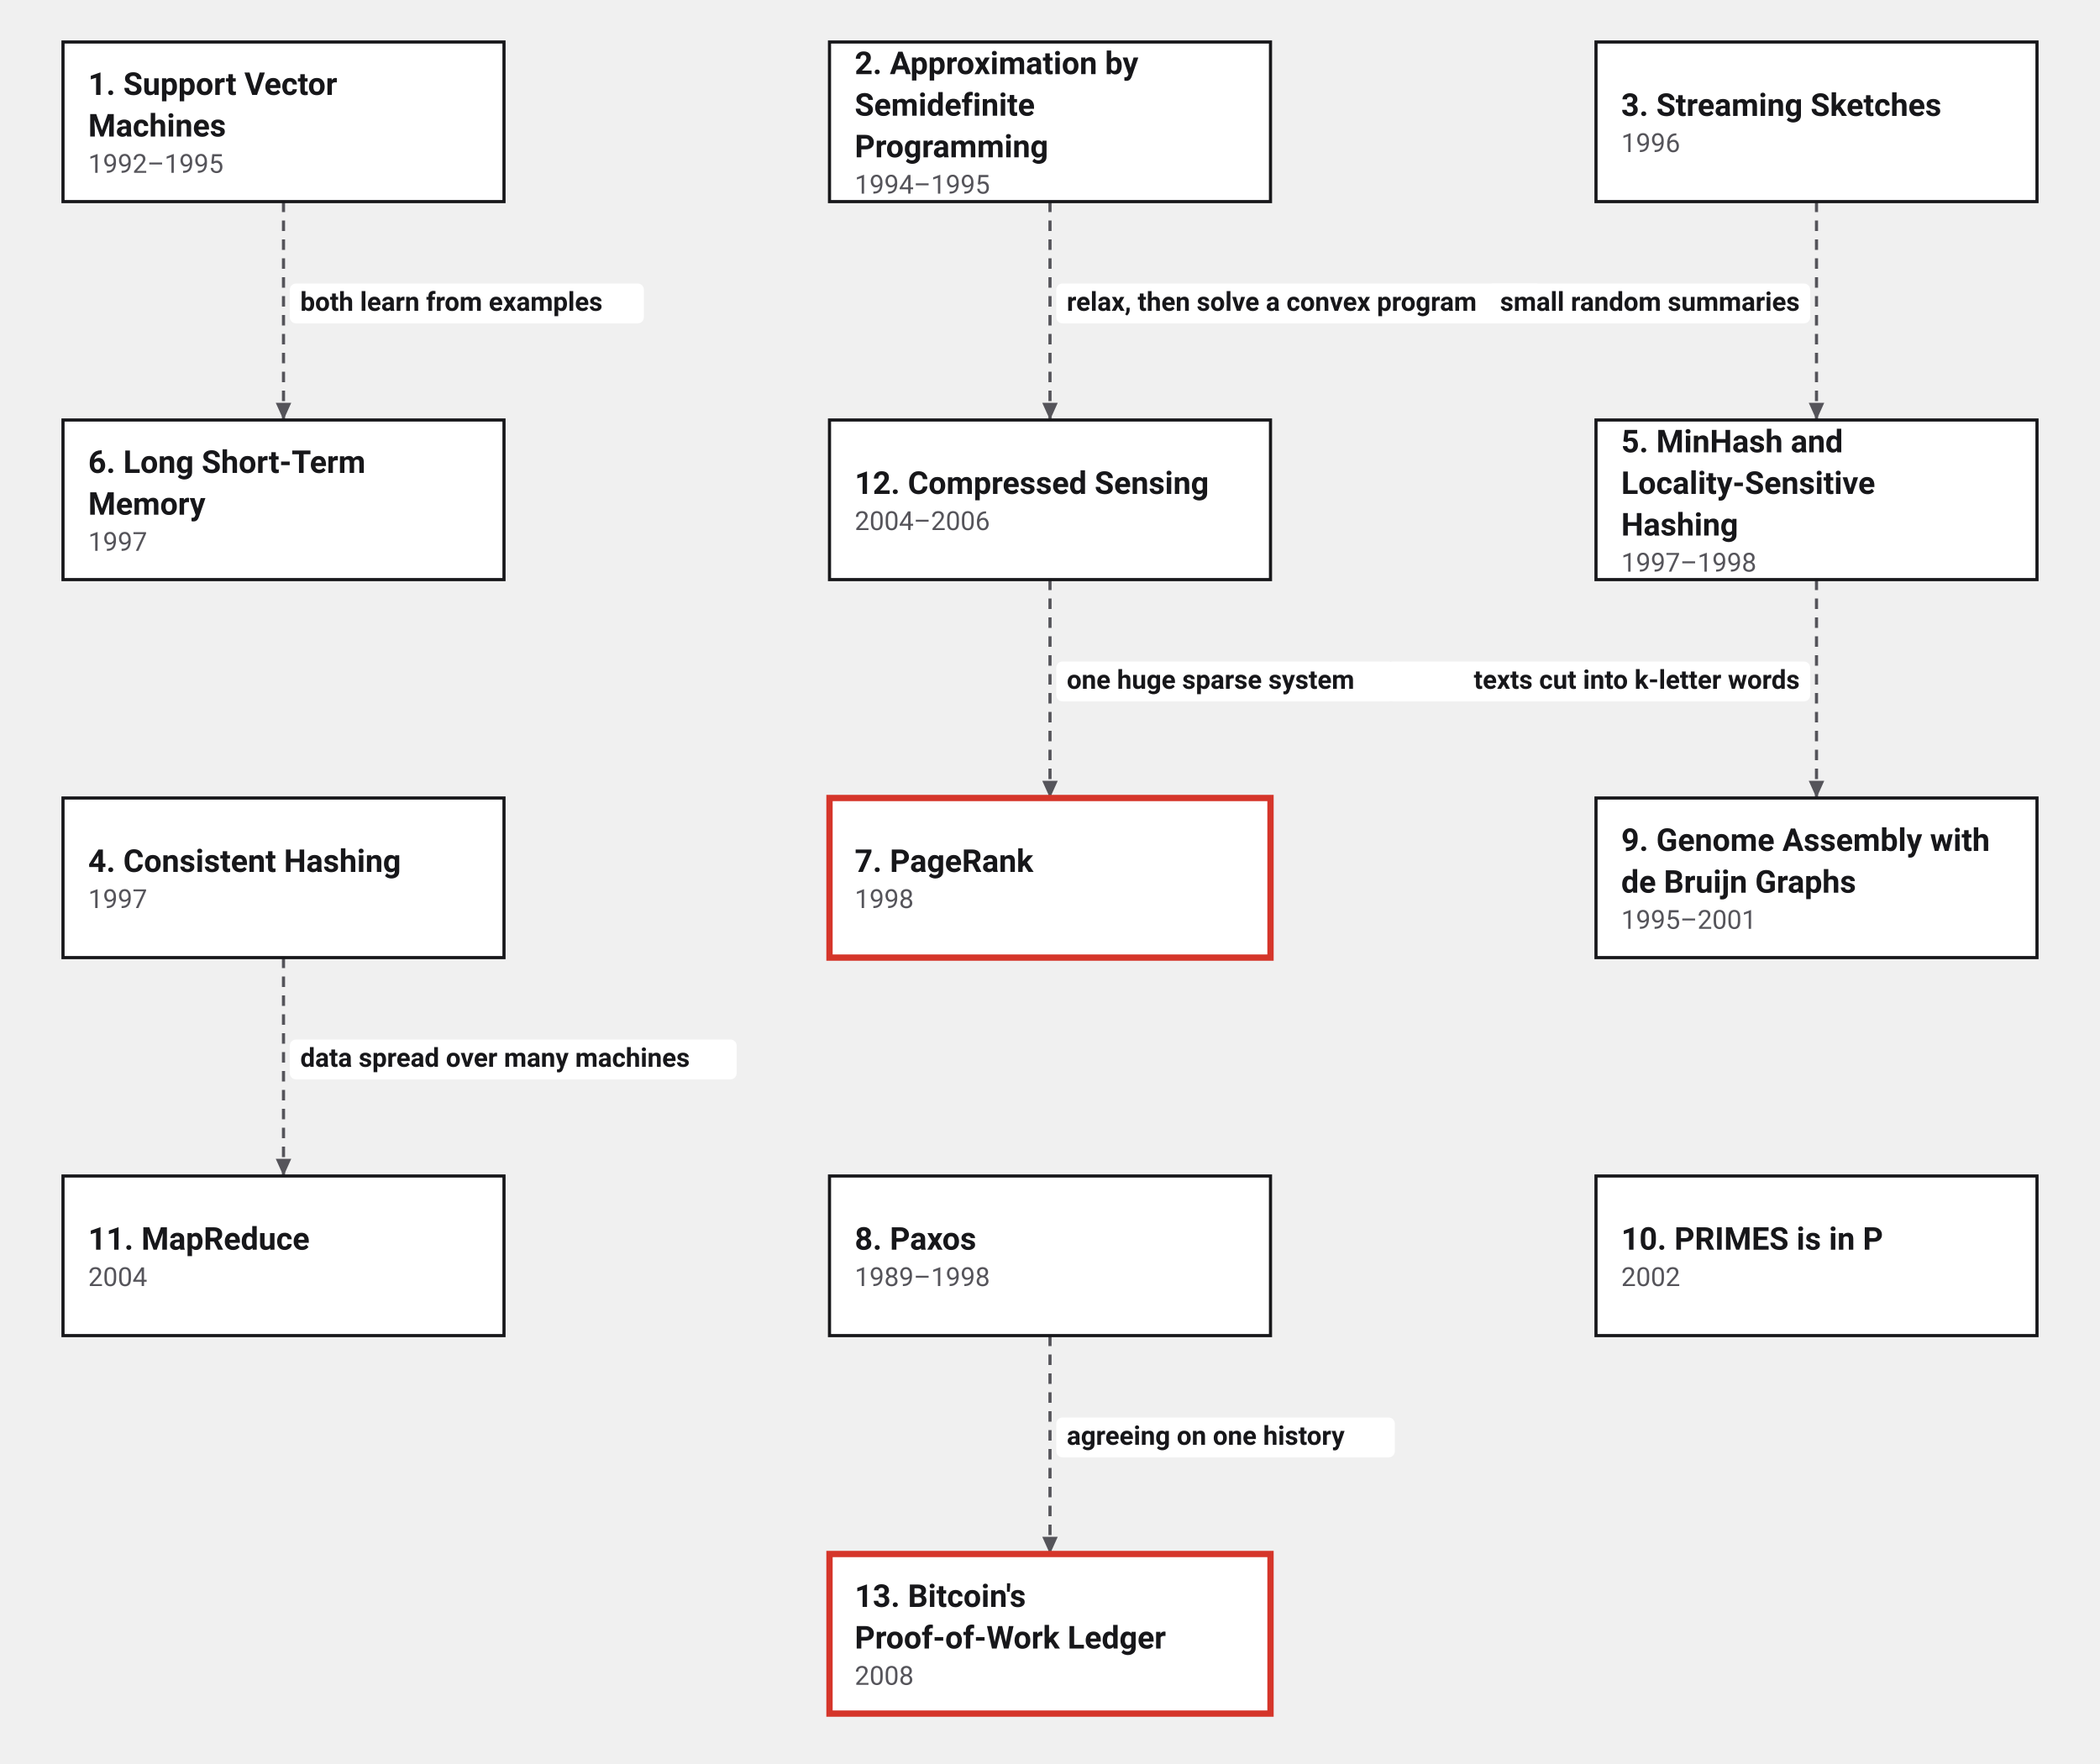
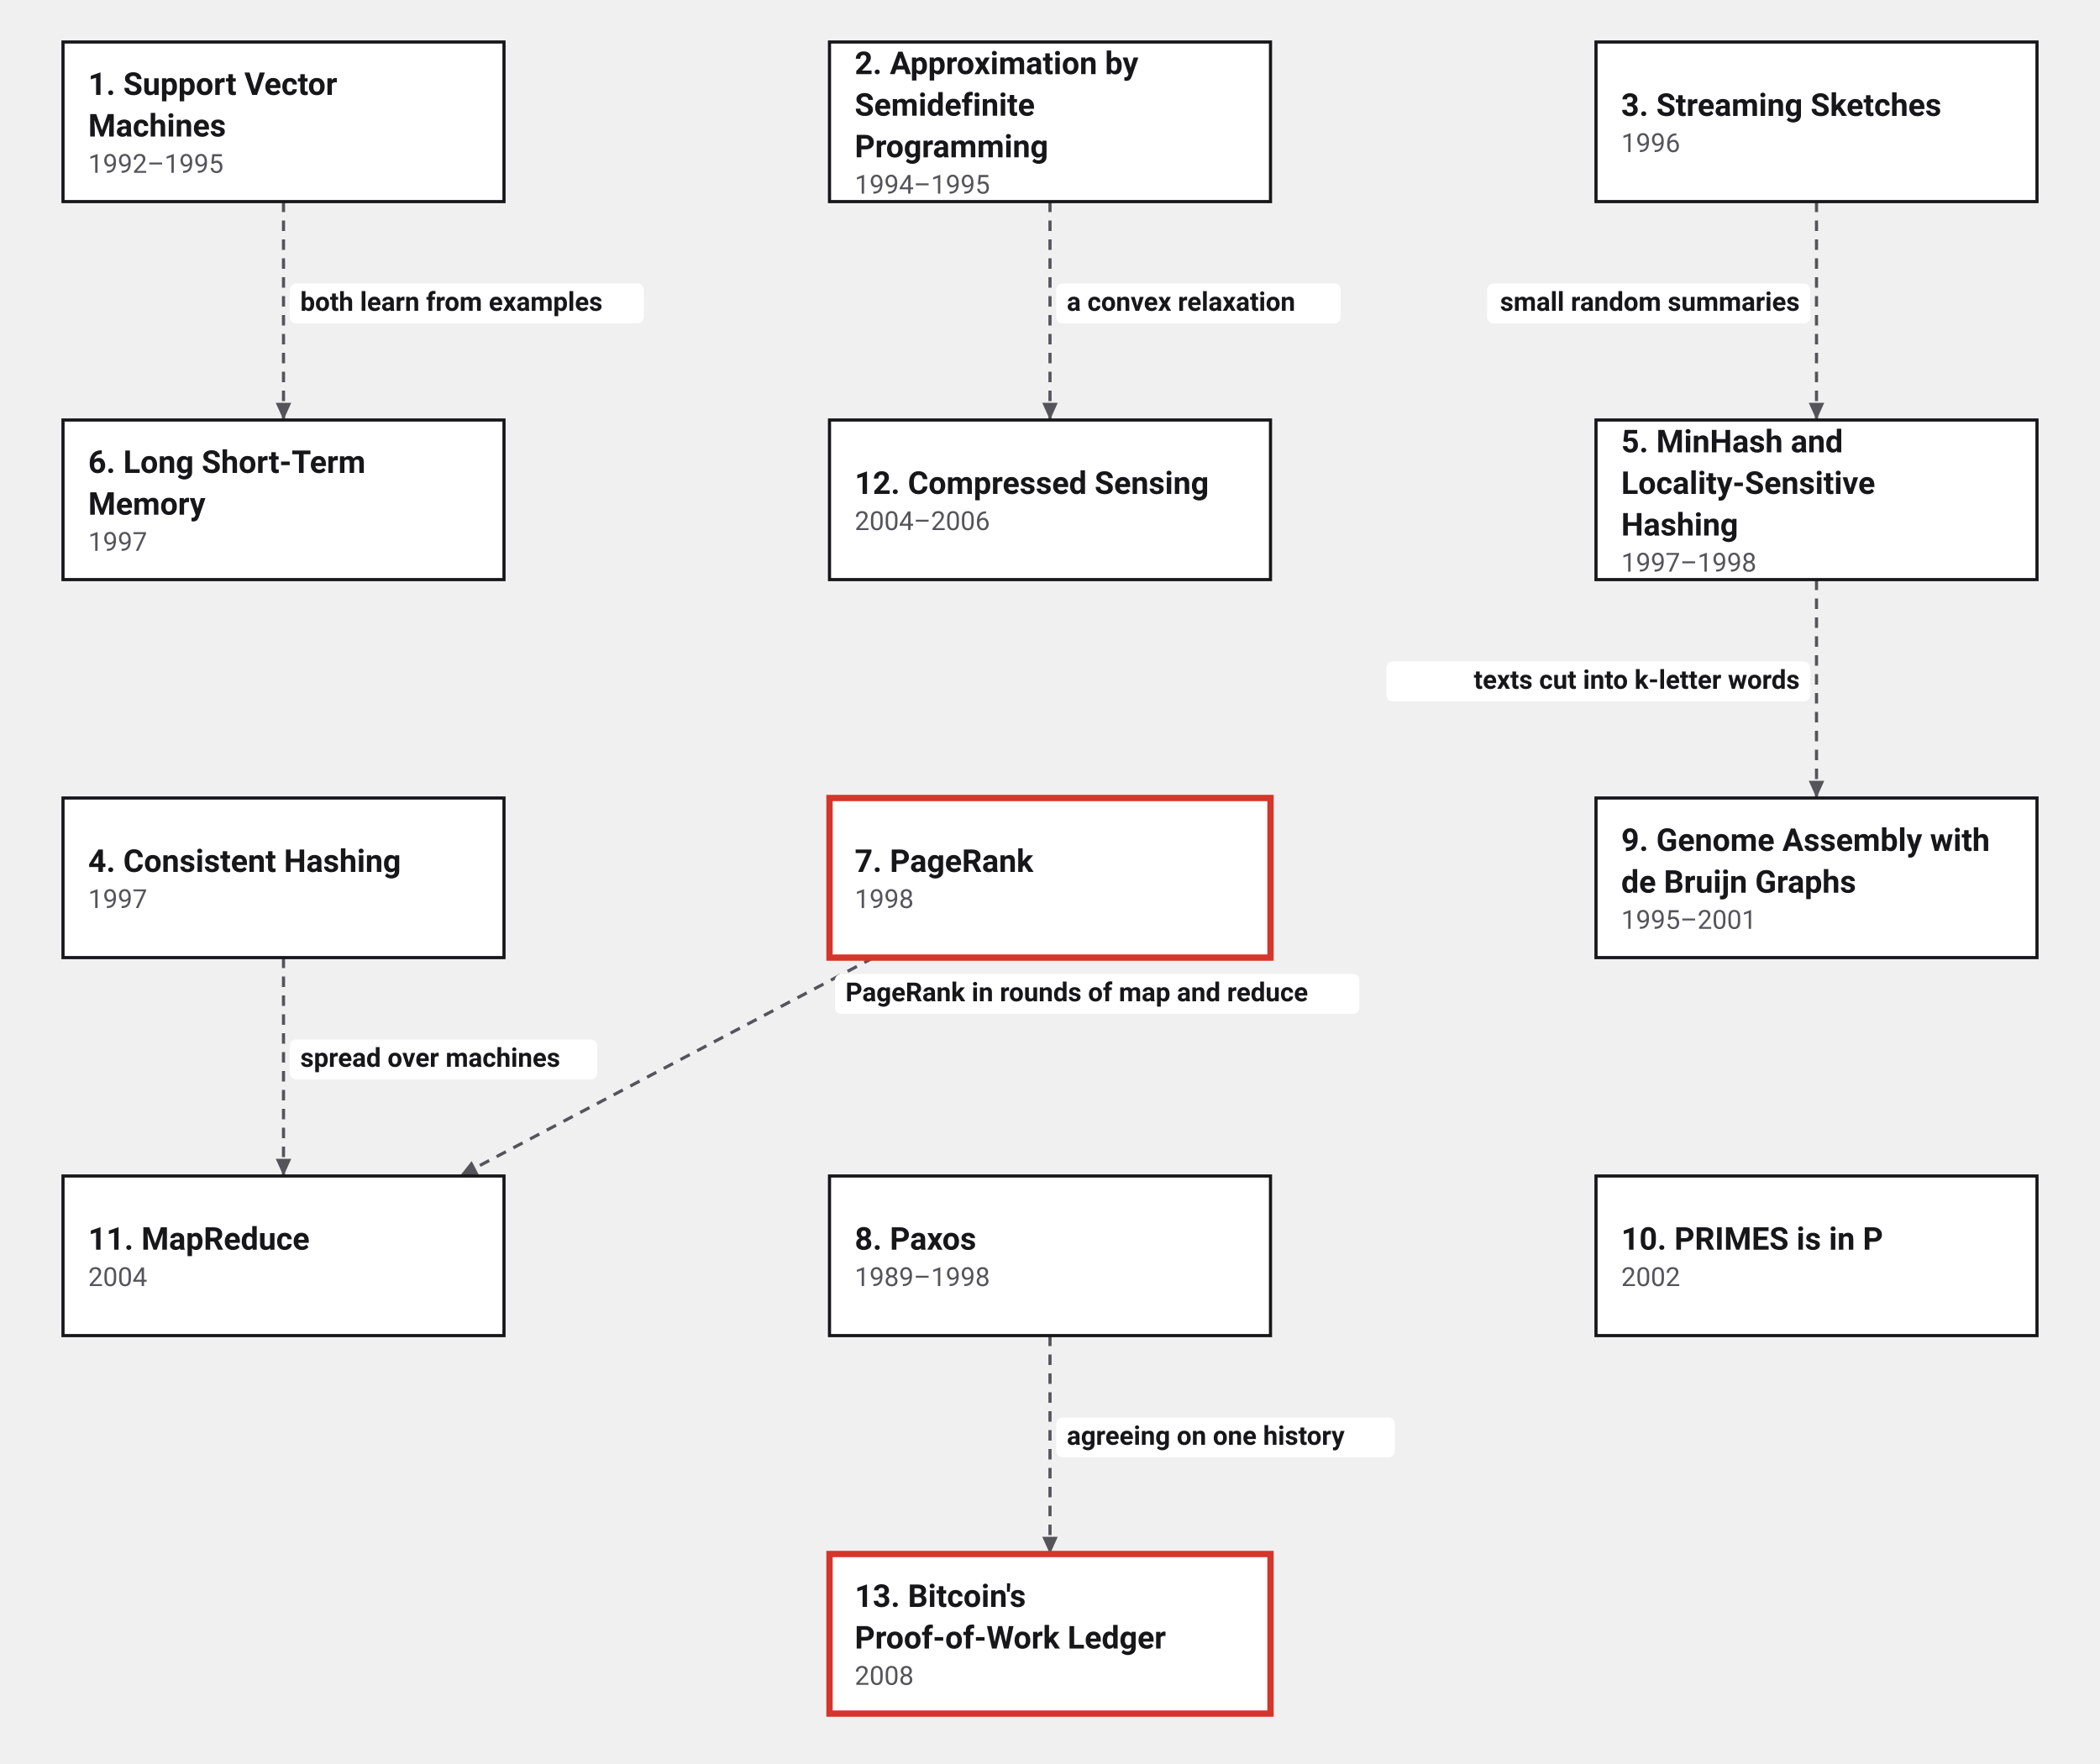
<svg xmlns="http://www.w3.org/2000/svg" viewBox="0 0 1000 840" width="1000" height="840" role="img" aria-label="How the ideas of Era 8 combined: The Web, the Genome and the Ledger" style="font-family:system-ui,-apple-system,'Segoe UI',Roboto,Arial,sans-serif">
  <line x1="135.0" y1="96.0" x2="135.0" y2="200.0" style="stroke:#55545a;stroke-width:1.5;stroke-dasharray:5 4" />
  <polygon points="135.0,200.0 131.3,191.8 138.7,191.8" style="fill:#55545a" />
  <rect x="138.0" y="135.0" width="168.6" height="19" rx="3" style="fill:#ffffff" />
  <text x="143.0" y="148.0" text-anchor="start" style="fill:#17171a;font-size:12.5px;font-weight:600">both learn from examples</text>
  <line x1="500.0" y1="96.0" x2="500.0" y2="200.0" style="stroke:#55545a;stroke-width:1.5;stroke-dasharray:5 4" />
  <polygon points="500.0,200.0 496.3,191.8 503.7,191.8" style="fill:#55545a" />
-   <rect x="503.0" y="135.0" width="231.2" height="19" rx="3" style="fill:#ffffff" />
-   <text x="508.0" y="148.0" text-anchor="start" style="fill:#17171a;font-size:12.5px;font-weight:600">relax, then solve a convex program</text>
+   <rect x="503.0" y="135.0" width="135.4" height="19" rx="3" style="fill:#ffffff" />
+   <text x="508.0" y="148.0" text-anchor="start" style="fill:#17171a;font-size:12.5px;font-weight:600">a convex relaxation</text>
  <line x1="865.0" y1="96.0" x2="865.0" y2="200.0" style="stroke:#55545a;stroke-width:1.5;stroke-dasharray:5 4" />
  <polygon points="865.0,200.0 861.3,191.8 868.7,191.8" style="fill:#55545a" />
  <rect x="708.2" y="135.0" width="153.8" height="19" rx="3" style="fill:#ffffff" />
  <text x="857.0" y="148.0" text-anchor="end" style="fill:#17171a;font-size:12.5px;font-weight:600">small random summaries</text>
  <line x1="865.0" y1="276.0" x2="865.0" y2="380.0" style="stroke:#55545a;stroke-width:1.5;stroke-dasharray:5 4" />
  <polygon points="865.0,380.0 861.3,371.8 868.7,371.8" style="fill:#55545a" />
  <rect x="660.2" y="315.0" width="201.8" height="19" rx="3" style="fill:#ffffff" />
  <text x="857.0" y="328.0" text-anchor="end" style="fill:#17171a;font-size:12.5px;font-weight:600">texts cut into k-letter words</text>
-   <line x1="500.0" y1="276.0" x2="500.0" y2="380.0" style="stroke:#55545a;stroke-width:1.5;stroke-dasharray:5 4" />
-   <polygon points="500.0,380.0 496.3,371.8 503.7,371.8" style="fill:#55545a" />
-   <rect x="503.0" y="315.0" width="161.2" height="19" rx="3" style="fill:#ffffff" />
-   <text x="508.0" y="328.0" text-anchor="start" style="fill:#17171a;font-size:12.5px;font-weight:600">one huge sparse system</text>
  <line x1="135.0" y1="456.0" x2="135.0" y2="560.0" style="stroke:#55545a;stroke-width:1.5;stroke-dasharray:5 4" />
  <polygon points="135.0,560.0 131.3,551.8 138.7,551.8" style="fill:#55545a" />
-   <rect x="138.0" y="495.0" width="212.8" height="19" rx="3" style="fill:#ffffff" />
-   <text x="143.0" y="508.0" text-anchor="start" style="fill:#17171a;font-size:12.5px;font-weight:600">data spread over many machines</text>
+   <rect x="138.0" y="495.0" width="146.4" height="19" rx="3" style="fill:#ffffff" />
+   <text x="143.0" y="508.0" text-anchor="start" style="fill:#17171a;font-size:12.5px;font-weight:600">spread over machines</text>
+   <line x1="416.0" y1="456.0" x2="219.0" y2="560.0" style="stroke:#55545a;stroke-width:1.5;stroke-dasharray:5 4" />
+   <polygon points="219.0,560.0 224.6,552.9 228.0,559.4" style="fill:#55545a" />
+   <rect x="397.6" y="463.8" width="249.7" height="19" rx="3" style="fill:#ffffff" />
+   <text x="402.6" y="476.8" text-anchor="start" style="fill:#17171a;font-size:12.5px;font-weight:600">PageRank in rounds of map and reduce</text>
  <line x1="500.0" y1="636.0" x2="500.0" y2="740.0" style="stroke:#55545a;stroke-width:1.5;stroke-dasharray:5 4" />
  <polygon points="500.0,740.0 496.3,731.8 503.7,731.8" style="fill:#55545a" />
  <rect x="503.0" y="675.0" width="161.2" height="19" rx="3" style="fill:#ffffff" />
  <text x="508.0" y="688.0" text-anchor="start" style="fill:#17171a;font-size:12.5px;font-weight:600">agreeing on one history</text>
  <rect x="30" y="20" width="210" height="76" style="fill:#ffffff;stroke:#17171a;stroke-width:1.5" />
  <text x="42.0" y="45.2" text-anchor="start" style="fill:#17171a;font-size:15px;font-weight:700">1. Support Vector</text>
  <text x="42.0" y="65.0" text-anchor="start" style="fill:#17171a;font-size:15px;font-weight:700">Machines</text>
  <text x="42.0" y="82.3" text-anchor="start" style="fill:#55545a;font-size:12.5px;font-weight:400">1992–1995</text>
  <rect x="395" y="20" width="210" height="76" style="fill:#ffffff;stroke:#17171a;stroke-width:1.5" />
  <text x="407.0" y="35.3" text-anchor="start" style="fill:#17171a;font-size:15px;font-weight:700">2. Approximation by</text>
  <text x="407.0" y="55.1" text-anchor="start" style="fill:#17171a;font-size:15px;font-weight:700">Semidefinite</text>
  <text x="407.0" y="74.9" text-anchor="start" style="fill:#17171a;font-size:15px;font-weight:700">Programming</text>
  <text x="407.0" y="92.2" text-anchor="start" style="fill:#55545a;font-size:12.5px;font-weight:400">1994–1995</text>
  <rect x="760" y="20" width="210" height="76" style="fill:#ffffff;stroke:#17171a;stroke-width:1.5" />
  <text x="772.0" y="55.2" text-anchor="start" style="fill:#17171a;font-size:15px;font-weight:700">3. Streaming Sketches</text>
  <text x="772.0" y="72.4" text-anchor="start" style="fill:#55545a;font-size:12.5px;font-weight:400">1996</text>
  <rect x="30" y="200" width="210" height="76" style="fill:#ffffff;stroke:#17171a;stroke-width:1.5" />
  <text x="42.0" y="225.2" text-anchor="start" style="fill:#17171a;font-size:15px;font-weight:700">6. Long Short-Term</text>
  <text x="42.0" y="245.1" text-anchor="start" style="fill:#17171a;font-size:15px;font-weight:700">Memory</text>
  <text x="42.0" y="262.3" text-anchor="start" style="fill:#55545a;font-size:12.5px;font-weight:400">1997</text>
  <rect x="395" y="200" width="210" height="76" style="fill:#ffffff;stroke:#17171a;stroke-width:1.5" />
  <text x="407.0" y="235.2" text-anchor="start" style="fill:#17171a;font-size:15px;font-weight:700">12. Compressed Sensing</text>
  <text x="407.0" y="252.4" text-anchor="start" style="fill:#55545a;font-size:12.5px;font-weight:400">2004–2006</text>
  <rect x="760" y="200" width="210" height="76" style="fill:#ffffff;stroke:#17171a;stroke-width:1.5" />
  <text x="772.0" y="215.4" text-anchor="start" style="fill:#17171a;font-size:15px;font-weight:700">5. MinHash and</text>
  <text x="772.0" y="235.2" text-anchor="start" style="fill:#17171a;font-size:15px;font-weight:700">Locality-Sensitive</text>
  <text x="772.0" y="255.0" text-anchor="start" style="fill:#17171a;font-size:15px;font-weight:700">Hashing</text>
  <text x="772.0" y="272.2" text-anchor="start" style="fill:#55545a;font-size:12.5px;font-weight:400">1997–1998</text>
  <rect x="30" y="380" width="210" height="76" style="fill:#ffffff;stroke:#17171a;stroke-width:1.5" />
  <text x="42.0" y="415.2" text-anchor="start" style="fill:#17171a;font-size:15px;font-weight:700">4. Consistent Hashing</text>
  <text x="42.0" y="432.4" text-anchor="start" style="fill:#55545a;font-size:12.5px;font-weight:400">1997</text>
  <rect x="395" y="380" width="210" height="76" style="fill:#ffffff;stroke:#d5352a;stroke-width:3" />
  <text x="407.0" y="415.2" text-anchor="start" style="fill:#17171a;font-size:15px;font-weight:700">7. PageRank</text>
  <text x="407.0" y="432.4" text-anchor="start" style="fill:#55545a;font-size:12.5px;font-weight:400">1998</text>
  <rect x="760" y="380" width="210" height="76" style="fill:#ffffff;stroke:#17171a;stroke-width:1.5" />
  <text x="772.0" y="405.2" text-anchor="start" style="fill:#17171a;font-size:15px;font-weight:700">9. Genome Assembly with</text>
  <text x="772.0" y="425.1" text-anchor="start" style="fill:#17171a;font-size:15px;font-weight:700">de Bruijn Graphs</text>
  <text x="772.0" y="442.3" text-anchor="start" style="fill:#55545a;font-size:12.5px;font-weight:400">1995–2001</text>
  <rect x="30" y="560" width="210" height="76" style="fill:#ffffff;stroke:#17171a;stroke-width:1.5" />
  <text x="42.0" y="595.1" text-anchor="start" style="fill:#17171a;font-size:15px;font-weight:700">11. MapReduce</text>
  <text x="42.0" y="612.4" text-anchor="start" style="fill:#55545a;font-size:12.5px;font-weight:400">2004</text>
  <rect x="395" y="560" width="210" height="76" style="fill:#ffffff;stroke:#17171a;stroke-width:1.5" />
  <text x="407.0" y="595.1" text-anchor="start" style="fill:#17171a;font-size:15px;font-weight:700">8. Paxos</text>
  <text x="407.0" y="612.4" text-anchor="start" style="fill:#55545a;font-size:12.5px;font-weight:400">1989–1998</text>
  <rect x="760" y="560" width="210" height="76" style="fill:#ffffff;stroke:#17171a;stroke-width:1.5" />
  <text x="772.0" y="595.1" text-anchor="start" style="fill:#17171a;font-size:15px;font-weight:700">10. PRIMES is in P</text>
  <text x="772.0" y="612.4" text-anchor="start" style="fill:#55545a;font-size:12.5px;font-weight:400">2002</text>
  <rect x="395" y="740" width="210" height="76" style="fill:#ffffff;stroke:#d5352a;stroke-width:3" />
  <text x="407.0" y="765.2" text-anchor="start" style="fill:#17171a;font-size:15px;font-weight:700">13. Bitcoin's</text>
  <text x="407.0" y="785.0" text-anchor="start" style="fill:#17171a;font-size:15px;font-weight:700">Proof-of-Work Ledger</text>
  <text x="407.0" y="802.3" text-anchor="start" style="fill:#55545a;font-size:12.5px;font-weight:400">2008</text>
</svg>
